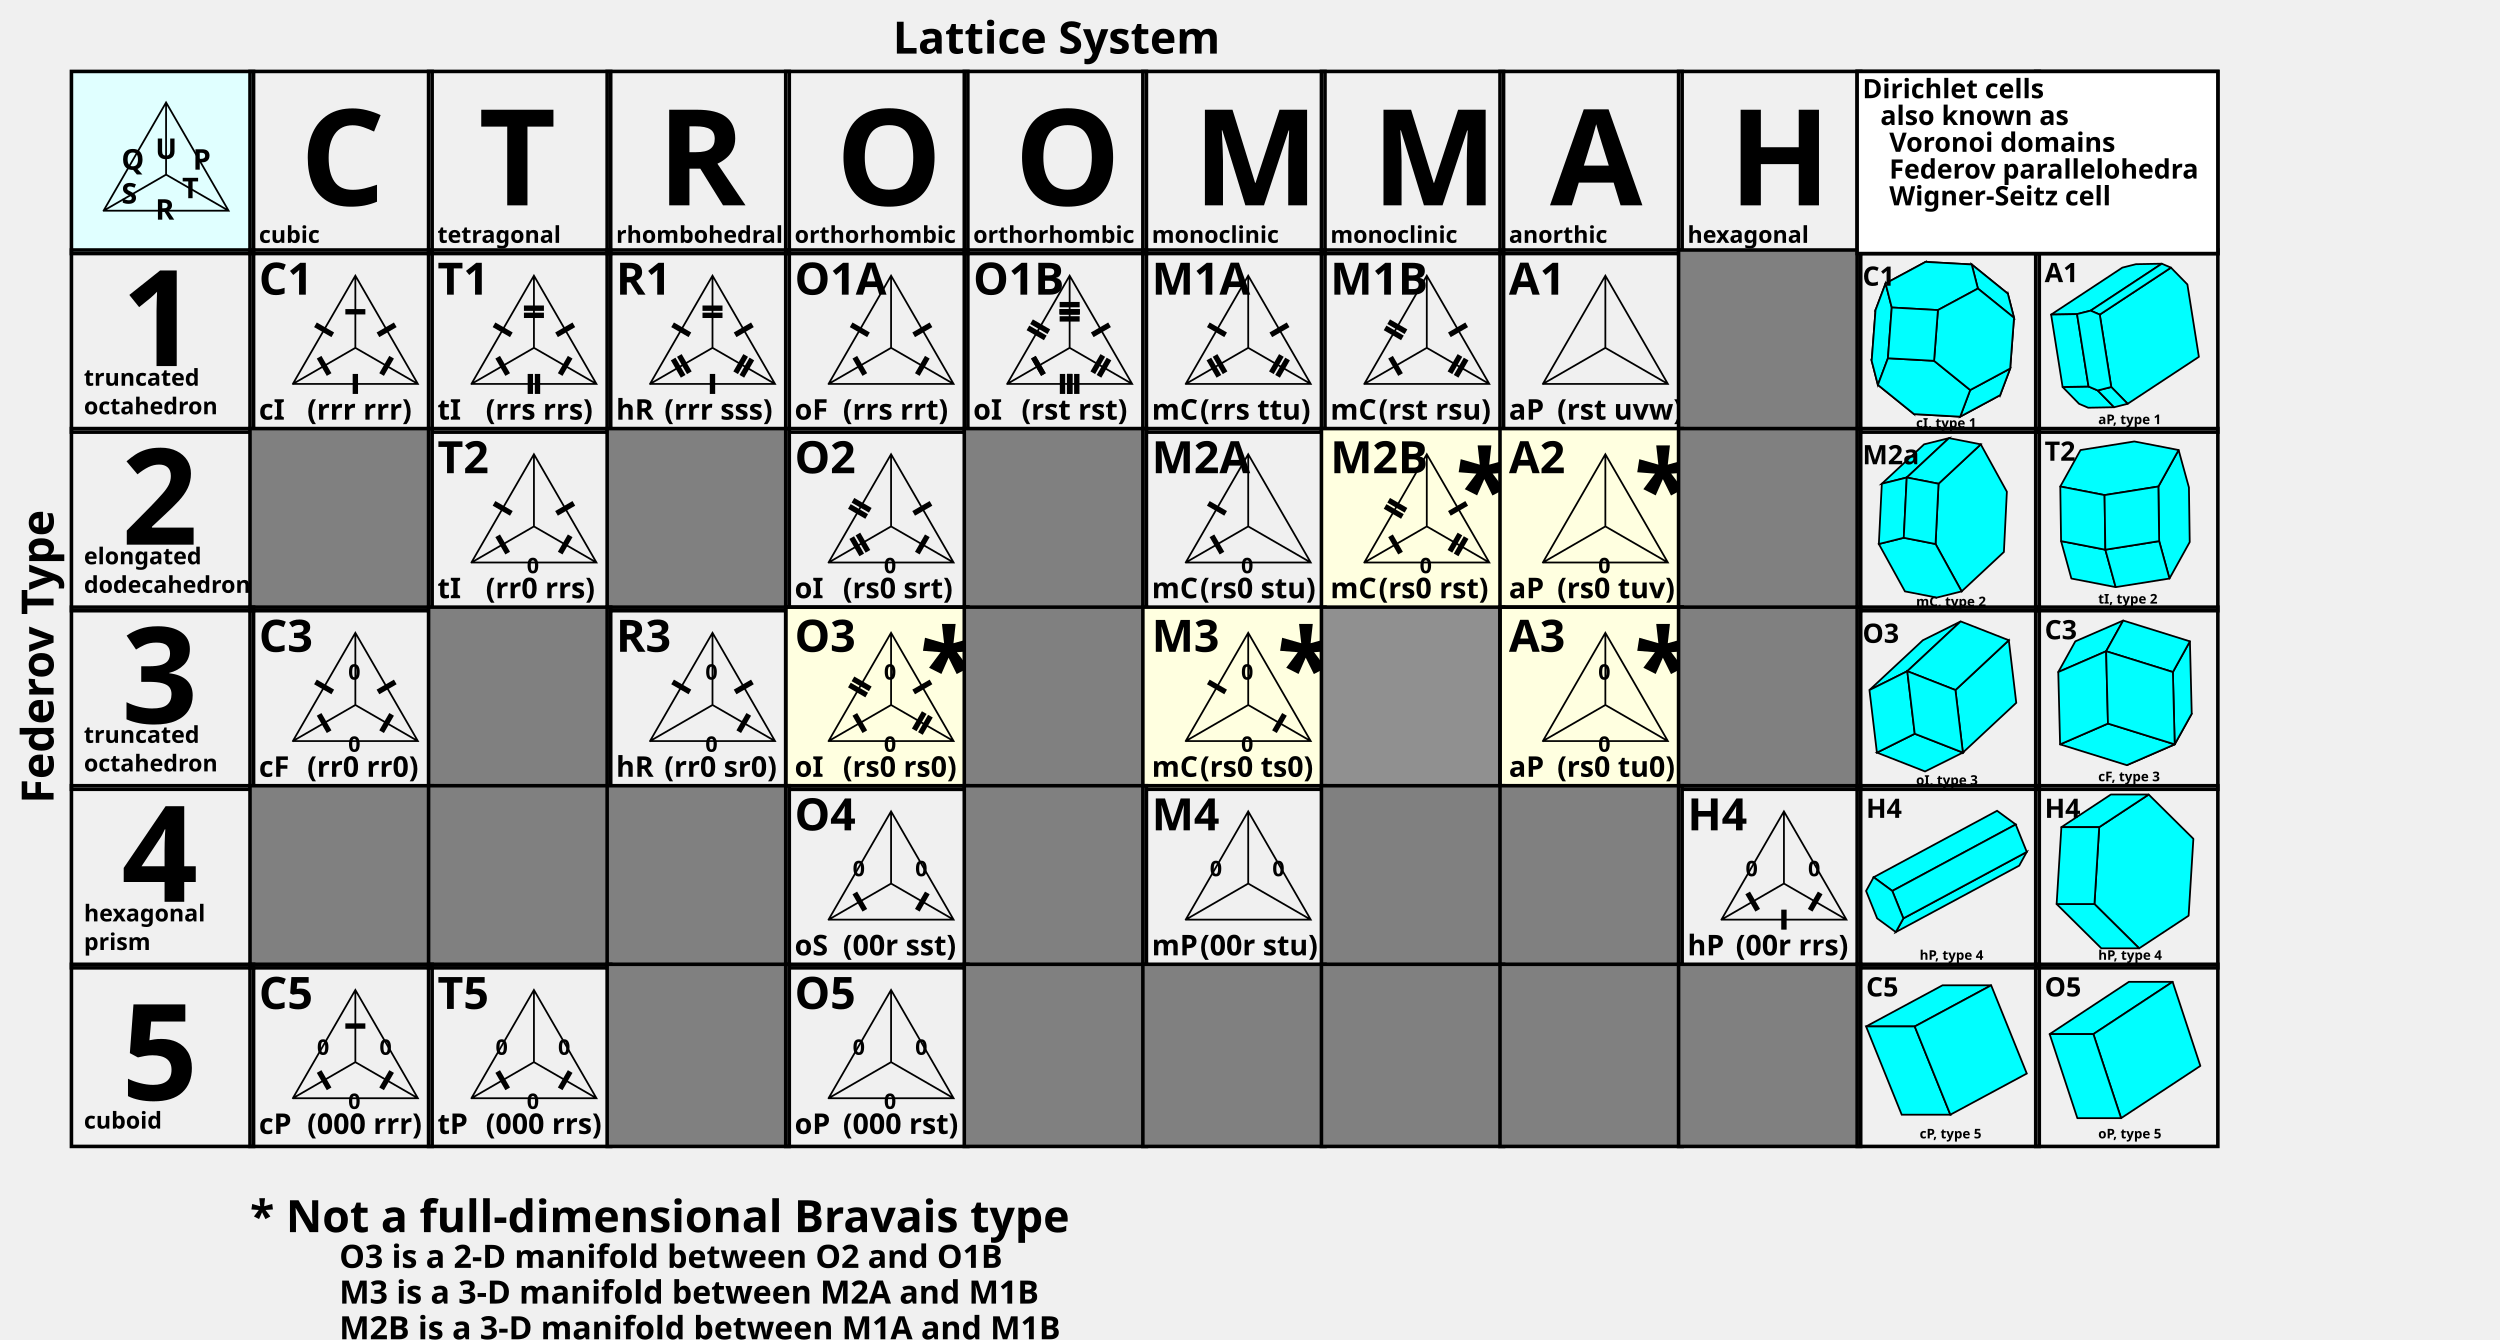
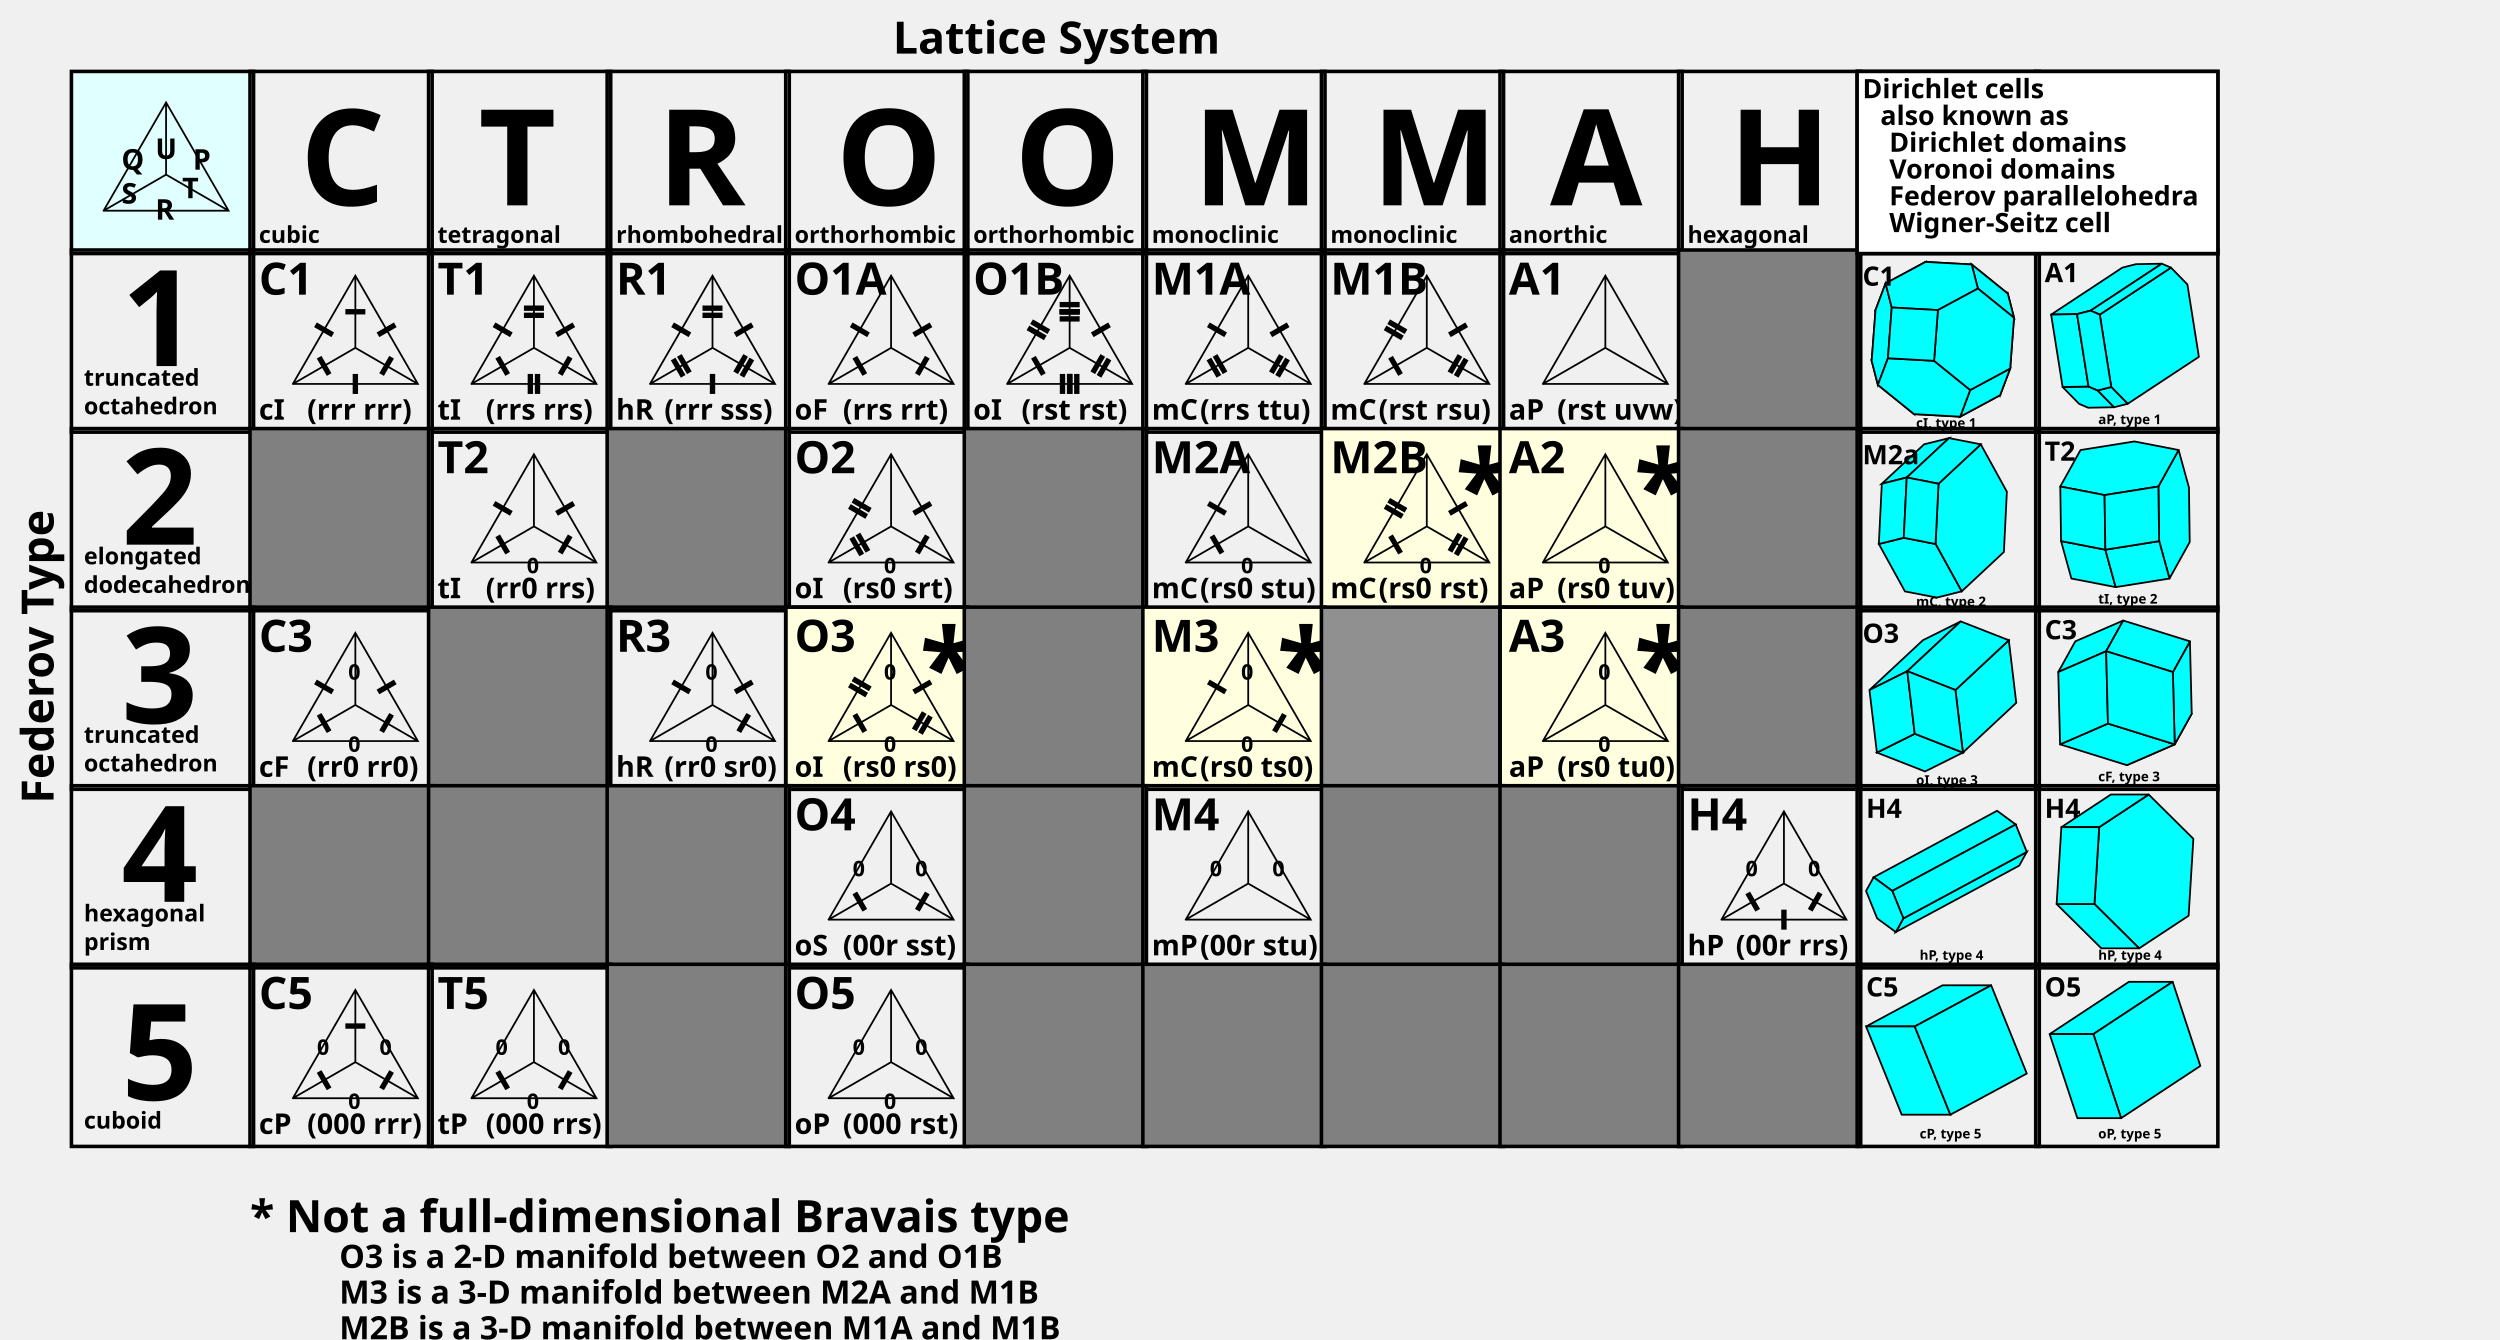
<svg xmlns="http://www.w3.org/2000/svg" width="1400" height="750" viewBox="0 0 1400 750" version="1.1">
  <defs>
    <rect id="unused" width="102" height="102" stroke-width="2" stroke="black" fill="gray" />
    <rect id="blank" x="0" y="0" width="102" height="102" stroke-width="2" stroke="black" fill="none" />
    <polyline id="cellborder" stroke="black" points="0,-0   70,-0   35,-60.622   -0.175,0.303   0.175,-0.101   35,-20.207   35,-60.622   35,-20.207   70,-0   " style="fill:none; stroke-width:3 stroke-linejoin:round; stroke-linecap:round" />
+     <text id="zeroP" x="48.5" y="-24.311" style="font-family:sans-serif; font-size=:26; font-weight:bold; ">0</text>
+     <text id="zeroQ" x="13.5" y="-24.311" style="font-family:sans-serif; font-size=:26; font-weight:bold; ">0</text>
+     <text id="zeroR" x="31" y="6" style="font-family:sans-serif; font-size=:26; font-weight:bold; ">0</text>
+     <text id="zeroU" x="31" y="-34.414" style="font-family:sans-serif; font-size=:26; font-weight:bold; ">0</text>
    <line id="oneSlashP" x1="57.35" y1="-33.111" x2="47.65" y2="-27.511" style="stroke:rgb(0,0,0);stroke-width:3" />
    <line id="oneSlashQ" x1="12.65" y1="-33.111" x2="22.35" y2="-27.511" style="stroke:rgb(0,0,0);stroke-width:3" />
    <line id="oneSlashR" x1="35" y1="-5.6" x2="35" y2="5.6" style="stroke:rgb(0,0,0);stroke-width:3" />
    <line id="oneSlashS" x1="14.7" y1="-14.953" x2="20.3" y2="-5.254" style="stroke:rgb(0,0,0);stroke-width:3" />
    <line id="oneSlashT" x1="55.3" y1="-14.953" x2="49.7" y2="-5.254" style="stroke:rgb(0,0,0);stroke-width:3" />
    <line id="oneSlashU" x1="40.6" y1="-40.414" x2="29.4" y2="-40.414" style="stroke:rgb(0,0,0);stroke-width:3" />
    <g id="2SlashP">
</g>
    <g id="2SlashQ">
      <line name="2SlashQa" x1="11.65" y1="-31.379" x2="21.35" y2="-25.779" style="stroke:rgb(0,0,0);stroke-width:3" />
      <line name="2SlashQb" x1="13.65" y1="-34.843" x2="23.35" y2="-29.243" style="stroke:rgb(0,0,0);stroke-width:3" />
    </g>
    <g id="2SlashR">
      <line id="mult2SlashRa" x1="33" y1="-5.6" x2="33" y2="5.6" style="stroke:rgb(0,0,0);stroke-width:3" />
      <line id="mult2SlashRb" x1="37" y1="-5.6" x2="37" y2="5.6" style="stroke:rgb(0,0,0);stroke-width:3" />
    </g>
    <g id="2SlashS">
      <line name="2SlashSa" x1="12.968" y1="-13.953" x2="18.568" y2="-4.254" style="stroke:rgb(0,0,0);stroke-width:3" />
      <line name="2SlashSb" x1="16.432" y1="-15.953" x2="22.032" y2="-6.254" style="stroke:rgb(0,0,0);stroke-width:3" />
    </g>
    <g id="2SlashT">
      <line name="2SlashTa" x1="53.568" y1="-15.953" x2="47.968" y2="-6.254" style="stroke:rgb(0,0,0);stroke-width:3" />
      <line name="2SlashTb" x1="57.032" y1="-13.953" x2="51.432" y2="-4.254" style="stroke:rgb(0,0,0);stroke-width:3" />
    </g>
    <g id="2SlashU">
      <line id="mult2SlashUa" x1="40.6" y1="-42.414" x2="29.4" y2="-42.414" style="stroke:rgb(0,0,0);stroke-width:3" />
      <line id="mult2SlashUb" x1="40.6" y1="-38.414" x2="29.4" y2="-38.414" style="stroke:rgb(0,0,0);stroke-width:3" />
    </g>
    <g id="3SlashR">
      <line name="mult3Slash" x1="31" y1="5.6" x2="31" y2="-5.6" style="stroke:rgb(0,0,0);stroke-width:3" />
      <line name="mult3Slash" x1="35" y1="5.6" x2="35" y2="-5.6" style="stroke:rgb(0,0,0);stroke-width:3" />
      <line name="mult3Slash" x1="39" y1="5.6" x2="39" y2="-5.6" style="stroke:rgb(0,0,0);stroke-width:3" />
      <line name="mult3Slash" x1="35" y1="5.6" x2="35" y2="-5.6" style="stroke:rgb(0,0,0);stroke-width:3" />
      <line name="mult3Slash" x1="35" y1="5.6" x2="35" y2="-5.6" style="stroke:rgb(0,0,0);stroke-width:3" />
    </g>
    <g id="3SlashU">
      <line name="mult3Slash" x1="29.4" y1="-44.414" x2="40.6" y2="-44.414" style="stroke:rgb(0,0,0);stroke-width:3" />
      <line name="mult3Slash" x1="29.4" y1="-40.414" x2="40.6" y2="-40.414" style="stroke:rgb(0,0,0);stroke-width:3" />
      <line name="mult3Slash" x1="29.4" y1="-36.414" x2="40.6" y2="-36.414" style="stroke:rgb(0,0,0);stroke-width:3" />
      <line name="mult3Slash" x1="29.4" y1="-40.414" x2="40.6" y2="-40.414" style="stroke:rgb(0,0,0);stroke-width:3" />
      <line name="mult3Slash" x1="29.4" y1="-40.414" x2="40.6" y2="-40.414" style="stroke:rgb(0,0,0);stroke-width:3" />
    </g>
  </defs>
  <text x="500" y="30" style="font-family:sans-serif; font-weight:bold; font-size:25px">Lattice System</text>
  <g transform="translate(30, 450)">
    <text x="0" y="0" style="font-family:sans-serif; font-weight:bold; font-size:25px" transform="rotate(270 0 0)">Federov Type</text>
  </g>
  <g transform="translate(40, 40)">
    <g transform="translate(0, 0)">
      <rect name="Basic" x="0" y="0" width="102" height="102" stroke-width="2" stroke="black" fill="lightcyan" />
      <g transform=" translate(18, 78)  ">
        <use href="#cellborder" />
        <text style="font-family:sans-serif; font-weight:bold; font-size:16px" x="44" y="-7">T</text>
        <text style="font-family:sans-serif; font-weight:bold; font-size:16px" x="50" y="-23">P</text>
        <text style="font-family:sans-serif; font-weight:bold; font-size:16px" x="10" y="-23">Q</text>
        <text style="font-family:sans-serif; font-weight:bold; font-size:16px" x="29" y="-29">U</text>
        <text style="font-family:sans-serif; font-weight:bold; font-size:16px" x="29" y="5">R</text>
        <text style="font-family:sans-serif; font-weight:bold; font-size:16px" x="10" y="-4">S</text>
      </g>
    </g>
    <g transform="translate(100, 0)">
      <use href="#blank" />
      <text style="font-family:sans-serif; font-weight:bold; font-size:75px" x="28" y="75">C</text>
      <text style="font-family:sans-serif; font-weight:bold; font-size:13px" x="5" y="96">cubic</text>
    </g>
    <g transform="translate(200, 0)">
      <use href="#blank" />
      <text style="font-family:sans-serif; font-weight:bold; font-size:75px" x="28" y="75">T</text>
      <text style="font-family:sans-serif; font-weight:bold; font-size:13px" x="5" y="96">tetragonal</text>
    </g>
    <g transform="translate(300, 0)">
      <use href="#blank" />
      <text style="font-family:sans-serif; font-weight:bold; font-size:75px" x="28" y="75">R</text>
      <text style="font-family:sans-serif; font-weight:bold; font-size:13px" x="5" y="96">rhombohedral</text>
    </g>
    <g transform="translate(400, 0)">
      <use href="#blank" />
      <text style="font-family:sans-serif; font-weight:bold; font-size:75px" x="28" y="75">O</text>
      <text style="font-family:sans-serif; font-weight:bold; font-size:13px" x="5" y="96">orthorhombic</text>
    </g>
    <g transform="translate(500, 0)">
      <use href="#blank" />
      <text style="font-family:sans-serif; font-weight:bold; font-size:75px" x="28" y="75">O</text>
      <text style="font-family:sans-serif; font-weight:bold; font-size:13px" x="5" y="96">orthorhombic</text>
    </g>
    <g transform="translate(600, 0)">
      <use href="#blank" />
      <text style="font-family:sans-serif; font-weight:bold; font-size:75px" x="28" y="75">M</text>
      <text style="font-family:sans-serif; font-weight:bold; font-size:13px" x="5" y="96">monoclinic</text>
    </g>
    <g transform="translate(700, 0)">
      <use href="#blank" />
      <text style="font-family:sans-serif; font-weight:bold; font-size:75px" x="28" y="75">M</text>
      <text style="font-family:sans-serif; font-weight:bold; font-size:13px" x="5" y="96">monoclinic</text>
    </g>
    <g transform="translate(800, 0)">
      <use href="#blank" />
      <text style="font-family:sans-serif; font-weight:bold; font-size:75px" x="28" y="75">A</text>
      <text style="font-family:sans-serif; font-weight:bold; font-size:13px" x="5" y="96">anorthic</text>
    </g>
    <g transform="translate(900, 0)">
      <use href="#blank" />
      <text style="font-family:sans-serif; font-weight:bold; font-size:75px" x="28" y="75">H</text>
      <text style="font-family:sans-serif; font-weight:bold; font-size:13px" x="5" y="96">hexagonal</text>
    </g>
    <g transform="translate(1000, 0)">
      <use href="#blank" />
    </g>
    <g transform="translate(1100, 0)">
      <use href="#blank" />
    </g>
    <g transform="translate(0, 100)">
      <use href="#blank" />
      <text style="font-family:sans-serif; font-weight:bold; font-size:75px" x="28" y="65">1</text>
      <text style="font-family:sans-serif; font-weight:bold; font-size:13px" x="7" y="76">truncated</text>
      <text style="font-family:sans-serif; font-weight:bold; font-size:13px" x="7" y="92">octahedron</text>
    </g>
    <g transform="translate(100, 100)">
      <g transform=" translate(24, 75)  ">
        <use href="#cellborder" />
        <use href="#oneSlashP" />
        <use href="#oneSlashQ" />
        <use href="#oneSlashR" />
        <use href="#oneSlashS" />
        <use href="#oneSlashT" />
        <use href="#oneSlashU" />
      </g>
      <use href="#blank" />
      <text style="font-family:sans-serif; font-weight:bold; font-size:25px" x="5" y="25">C1</text>
      <text style="font-family:sans-serif; font-weight:bold; font-size:16px" x="5" y="95">cI</text>
      <text style="font-family:sans-serif; font-weight:bold; font-size:16px" x="32" y="95">(rrr rrr)</text>
    </g>
    <g transform="translate(200, 100)">
      <g transform=" translate(24, 75)  ">
        <use href="#cellborder" />
        <use href="#oneSlashP" />
        <use href="#oneSlashQ" />
        <use href="#2SlashR" />
        <use href="#oneSlashS" />
        <use href="#oneSlashT" />
        <use href="#2SlashU" />
      </g>
      <use href="#blank" />
      <text style="font-family:sans-serif; font-weight:bold; font-size:25px" x="5" y="25">T1</text>
      <text style="font-family:sans-serif; font-weight:bold; font-size:16px" x="5" y="95">tI</text>
      <text style="font-family:sans-serif; font-weight:bold; font-size:16px" x="32" y="95">(rrs rrs)</text>
    </g>
    <g transform="translate(300, 100)">
      <g transform=" translate(24, 75)  ">
        <use href="#cellborder" />
        <use href="#oneSlashP" />
        <use href="#oneSlashQ" />
        <use href="#oneSlashR" />
        <use href="#2SlashS" />
        <use href="#2SlashT" />
        <use href="#2SlashU" />
      </g>
      <use href="#blank" />
      <text style="font-family:sans-serif; font-weight:bold; font-size:25px" x="5" y="25">R1</text>
      <text style="font-family:sans-serif; font-weight:bold; font-size:16px" x="5" y="95">hR</text>
      <text style="font-family:sans-serif; font-weight:bold; font-size:16px" x="32" y="95">(rrr sss)</text>
    </g>
    <g transform="translate(400, 100)">
      <g transform=" translate(24, 75)  ">
        <use href="#cellborder" />
        <use href="#oneSlashP" />
        <use href="#oneSlashQ" />
-         <line name="oneSlash" x1="14.7" y1="-14.953" x2="20.3" y2="-5.254" style="stroke:rgb(0,0,0);stroke-width:3" />
-         <line name="oneSlash" x1="55.3" y1="-14.953" x2="49.7" y2="-5.254" style="stroke:rgb(0,0,0);stroke-width:3" />
+         <use href="#oneSlashS" />
+         <use href="#oneSlashT" />
      </g>
      <use href="#blank" />
      <text style="font-family:sans-serif; font-weight:bold; font-size:25px" x="5" y="25">O1A</text>
      <text style="font-family:sans-serif; font-weight:bold; font-size:16px" x="5" y="95">oF</text>
      <text style="font-family:sans-serif; font-weight:bold; font-size:16px" x="32" y="95">(rrs rrt)</text>
    </g>
    <g transform="translate(500, 100)">
      <g transform=" translate(24, 75)  ">
        <use href="#cellborder" />
        <use href="#oneSlashP" />
        <use href="#2SlashQ" />
        <use href="#3SlashR" />
        <use href="#oneSlashS" />
-         <line name="oneSlash" x1="14.7" y1="-14.953" x2="20.3" y2="-5.254" style="stroke:rgb(0,0,0);stroke-width:3" />
        <use href="#2SlashT" />
        <use href="#3SlashU" />
      </g>
      <use href="#blank" />
      <text style="font-family:sans-serif; font-weight:bold; font-size:25px" x="5" y="25">O1B</text>
      <text style="font-family:sans-serif; font-weight:bold; font-size:16px" x="5" y="95">oI</text>
      <text style="font-family:sans-serif; font-weight:bold; font-size:16px" x="32" y="95">(rst rst)</text>
    </g>
    <g transform="translate(600, 100)">
      <g transform=" translate(24, 75)  ">
        <use href="#cellborder" />
        <use href="#oneSlashP" />
        <use href="#oneSlashQ" />
        <use href="#2SlashS" />
        <use href="#2SlashT" />
      </g>
      <use href="#blank" />
      <text style="font-family:sans-serif; font-weight:bold; font-size:25px" x="5" y="25">M1A</text>
      <text style="font-family:sans-serif; font-weight:bold; font-size:16px" x="5" y="95">mC</text>
      <text style="font-family:sans-serif; font-weight:bold; font-size:16px" x="32" y="95">(rrs ttu)</text>
    </g>
    <g transform="translate(700, 100)">
      <g transform=" translate(24, 75)  ">
        <use href="#cellborder" />
        <use href="#oneSlashP" />
        <use href="#2SlashQ" />
        <use href="#oneSlashS" />
        <use href="#2SlashT" />
      </g>
      <use href="#blank" />
      <text style="font-family:sans-serif; font-weight:bold; font-size:25px" x="5" y="25">M1B</text>
      <text style="font-family:sans-serif; font-weight:bold; font-size:16px" x="5" y="95">mC</text>
      <text style="font-family:sans-serif; font-weight:bold; font-size:16px" x="32" y="95">(rst rsu)</text>
    </g>
    <g transform="translate(800, 100)">
      <g transform=" translate(24, 75)  ">
        <use href="#cellborder" />
      </g>
      <use href="#blank" />
      <text style="font-family:sans-serif; font-weight:bold; font-size:25px" x="5" y="25">A1</text>
      <text style="font-family:sans-serif; font-weight:bold; font-size:16px" x="5" y="95">aP</text>
      <text style="font-family:sans-serif; font-weight:bold; font-size:16px" x="32" y="95">(rst uvw)</text>
    </g>
    <use href="#unused" x="900" y="100" />
    <g transform="translate(1000, 100)">
      <use href="#blank" />
      <g transform="translate(33, 35) scale( .5, .5)">
        <polygon fill="CYAN " stroke="black" stroke-width="2" points="39.841, 5.892  91.542, 8.763  87.236, 65.589  35.535, 62.719  " />
        <polygon fill="CYAN " stroke="black" stroke-width="2" points="-45.399, -2.719  -0.626, -26.826  39.841, 5.892  35.535, 62.719  -9.237, 86.826  -49.704, 54.108  " />
        <polygon fill="CYAN " stroke="black" stroke-width="2" points="-0.626, -26.826  10.608, -56.675  62.309, -53.804  102.776, -21.086  91.542, 8.763  39.841, 5.892  " />
        <polygon fill="CYAN " stroke="black" stroke-width="2" points="-9.237, 86.826  35.535, 62.719  87.236, 65.589  94.165, 92.567  49.392, 116.675  -2.309, 113.804  " />
        <polygon fill="CYAN " stroke="black" stroke-width="2" points="-45.399, -2.719  -34.165, -32.567  10.608, -56.675  -0.626, -26.826  " />
        <polygon fill="CYAN " stroke="black" stroke-width="2" points="-49.704, 54.108  -9.237, 86.826  -2.309, 113.804  -42.776, 81.086  " />
        <polygon fill="CYAN " stroke="black" stroke-width="2" points="91.542, 8.763  102.776, -21.086  109.704, 5.892  105.399, 62.719  94.165, 92.567  87.236, 65.589  " />
        <polygon fill="CYAN " stroke="black" stroke-width="2" points="-45.399, -2.719  -49.704, 54.108  -42.776, 81.086  -31.542, 51.237  -27.236, -5.589  -34.165, -32.567  " />
        <polygon fill="CYAN " stroke="black" stroke-width="2" points="62.309, -53.804  69.237, -26.826  109.704, 5.892  102.776, -21.086  " />
        <polygon fill="CYAN " stroke="black" stroke-width="2" points="49.392, 116.675  94.165, 92.567  105.399, 62.719  60.626, 86.826  " />
        <polygon fill="CYAN " stroke="black" stroke-width="2" points="-34.165, -32.567  -27.236, -5.589  24.465, -2.719  69.237, -26.826  62.309, -53.804  10.608, -56.675  " />
        <polygon fill="CYAN " stroke="black" stroke-width="2" points="-42.776, 81.086  -2.309, 113.804  49.392, 116.675  60.626, 86.826  20.159, 54.108  -31.542, 51.237  " />
        <polygon fill="CYAN " stroke="black" stroke-width="2" points="24.465, -2.719  20.159, 54.108  60.626, 86.826  105.399, 62.719  109.704, 5.892  69.237, -26.826  " />
        <polygon fill="CYAN " stroke="black" stroke-width="2" points="-27.236, -5.589  -31.542, 51.237  20.159, 54.108  24.465, -2.719  " />
        <text style="font-family:sans-serif; font-weight:bold; font-size:15px" x="0" y="129">cI, type 1 </text>
        <text style="font-family:sans-serif; font-weight:bold; font-size:30px" x="-60" y="-30">C1</text>
      </g>
    </g>
    <g transform="translate(1100, 100)">
      <use href="#blank" />
      <g transform="translate(35, 33)  scale(.5,.5)">
        <polygon fill="CYAN " stroke="black" stroke-width="2" points="27.005, -46.251  -52.748, 6.343  -23.711, 5.785  -8.521, 1.935  71.232, -50.658  42.195, -50.1  " stroke-linejoin="round" />
        <polygon fill="CYAN " stroke="black" stroke-width="2" points="99.876, -27.442  81.47, -46.251  1.718, 6.343  14.589, 87.442  32.995, 106.251  112.748, 53.657  " stroke-linejoin="round" />
        <polygon fill="CYAN " stroke="black" stroke-width="2" points="-21.47, 106.251  -11.232, 110.658  17.805, 110.1  -0.601, 91.291  -10.839, 86.883  -39.876, 87.442  " stroke-linejoin="round" />
        <polygon fill="CYAN " stroke="black" stroke-width="2" points="71.232, -50.658  -8.521, 1.935  1.718, 6.343  81.47, -46.251  " stroke-linejoin="round" />
        <polygon fill="CYAN " stroke="black" stroke-width="2" points="-52.748, 6.343  -39.876, 87.442  -10.839, 86.883  -23.711, 5.785  " stroke-linejoin="round" />
        <polygon fill="CYAN " stroke="black" stroke-width="2" points="17.805, 110.1  32.995, 106.251  14.589, 87.442  -0.601, 91.291  " stroke-linejoin="round" />
        <polygon fill="CYAN " stroke="black" stroke-width="2" points="-23.711, 5.785  -10.839, 86.883  -0.601, 91.291  14.589, 87.442  1.718, 6.343  -8.521, 1.935  " stroke-linejoin="round" />
        <text style="font-family:sans-serif; font-weight:bold; font-size:15px" x="0" y="129">aP, type 1 </text>
"<text style="font-family:sans-serif; font-weight:bold; font-size:30px" x="-60" y="-30">A1</text>
"</g>
    </g>
    <g transform="translate(0, 200)">
      <use href="#blank" />
      <text style="font-family:sans-serif; font-weight:bold; font-size:75px" x="28" y="65">2</text>
      <text style="font-family:sans-serif; font-weight:bold; font-size:13px" x="7" y="76">elongated</text>
      <text style="font-family:sans-serif; font-weight:bold; font-size:13px" x="7" y="92">dodecahedron</text>
    </g>
    <use href="#unused" x="100" y="200" />
    <g transform="translate(200, 200)">
      <g transform=" translate(24, 75)  ">
        <use href="#cellborder" />
        <use href="#oneSlashP" />
        <use href="#oneSlashQ" />
-         <text name="cP" x="31" y="6" style="font-family:sans-serif; font-size=:26; font-weight:bold; ">0</text>
-         <line name="oneSlash" x1="14.7" y1="-14.953" x2="20.3" y2="-5.254" style="stroke:rgb(0,0,0);stroke-width:3" />
-         <line name="oneSlash" x1="55.3" y1="-14.953" x2="49.7" y2="-5.254" style="stroke:rgb(0,0,0);stroke-width:3" />
+         <use href="#zeroR" />
+         <use href="#oneSlashS" />
+         <use href="#oneSlashT" />
      </g>
      <use href="#blank" />
      <text style="font-family:sans-serif; font-weight:bold; font-size:25px" x="5" y="25">T2</text>
      <text style="font-family:sans-serif; font-weight:bold; font-size:16px" x="5" y="95">tI</text>
      <text style="font-family:sans-serif; font-weight:bold; font-size:16px" x="32" y="95">(rr0 rrs)</text>
    </g>
    <use href="#unused" x="300" y="200" />
    <g transform="translate(400, 200)">
      <g transform=" translate(24, 75)  ">
        <use href="#cellborder" />
        <use href="#oneSlashP" />
-         <text name="cP" x="31" y="6" style="font-family:sans-serif; font-size=:26; font-weight:bold; ">0</text>
+         <use href="#zeroR" />
        <use href="#2SlashS" />
        <use href="#2SlashQ" />
        <use href="#oneSlashT" />
      </g>
      <use href="#blank" />
      <text style="font-family:sans-serif; font-weight:bold; font-size:25px" x="5" y="25">O2</text>
      <text style="font-family:sans-serif; font-weight:bold; font-size:16px" x="5" y="95">oI</text>
      <text style="font-family:sans-serif; font-weight:bold; font-size:16px" x="32" y="95">(rs0 srt)</text>
    </g>
    <use href="#unused" x="500" y="200" />
    <g transform="translate(600, 200)">
      <g transform=" translate(24, 75)  ">
        <use href="#cellborder" />
        <use href="#oneSlashQ" />
-         <text name="cP" x="31" y="6" style="font-family:sans-serif; font-size=:26; font-weight:bold; ">0</text>
-         <line name="oneSlash" x1="14.7" y1="-14.953" x2="20.3" y2="-5.254" style="stroke:rgb(0,0,0);stroke-width:3" />
+         <use href="#zeroR" />
+         <use href="#oneSlashS" />
      </g>
      <use href="#blank" />
      <text style="font-family:sans-serif; font-weight:bold; font-size:25px" x="5" y="25">M2A</text>
      <text style="font-family:sans-serif; font-weight:bold; font-size:16px" x="5" y="95">mC</text>
      <text style="font-family:sans-serif; font-weight:bold; font-size:16px" x="32" y="95">(rs0 stu)</text>
    </g>
    <g transform="translate(700, 200)">
      <rect name="Basic" x="0" y="0" width="102" height="102" stroke-width="2" stroke="black" fill="lightyellow" />
      <g transform=" translate(24, 75)  ">
        <use href="#cellborder" />
        <use href="#oneSlashP" />
        <use href="#2SlashT" />
        <use href="#2SlashQ" />
-         <text name="cP" x="31" y="6" style="font-family:sans-serif; font-size=:26; font-weight:bold; ">0</text>
+         <use href="#zeroR" />
        <use href="#oneSlashS" />
      </g>
      <text style="font-family:sans-serif; font-weight:bold; font-size:60px" x="75" y="55">*</text>
      <text style="font-family:sans-serif; font-weight:bold; font-size:25px" x="5" y="25">M2B</text>
      <text style="font-family:sans-serif; font-weight:bold; font-size:16px" x="5" y="95">mC</text>
      <text style="font-family:sans-serif; font-weight:bold; font-size:16px" x="32" y="95">(rs0 rst)</text>
    </g>
    <g transform="translate(800, 200)">
      <rect name="Basic" x="0" y="0" width="102" height="102" stroke-width="2" stroke="black" fill="lightyellow" />
      <g transform=" translate(24, 75)  ">
        <use href="#cellborder" />
-         <text name="cP" x="31" y="6" style="font-family:sans-serif; font-size=:26; font-weight:bold; ">0</text>
+         <use href="#zeroR" />
      </g>
      <text style="font-family:sans-serif; font-weight:bold; font-size:60px" x="75" y="55">*</text>
      <text style="font-family:sans-serif; font-weight:bold; font-size:25px" x="5" y="25">A2</text>
      <text style="font-family:sans-serif; font-weight:bold; font-size:16px" x="5" y="95">aP</text>
      <text style="font-family:sans-serif; font-weight:bold; font-size:16px" x="32" y="95">(rs0 tuv)</text>
    </g>
    <use href="#unused" x="900" y="200" />
    <g transform="translate(1000, 200)">
      <use href="#blank" />
      <g transform="translate(33, 35) scale( .5, .5)">
        <polygon fill="CYAN" stroke="black" stroke-width="2" points="-38.361, -8.213  -10.447, -15.175  36.879, -59.312  8.965, -52.35 " />
        <polygon fill="CYAN" stroke="black" stroke-width="2" points="25.138, -8.213  21.801, 59.278  51.035, 112.35  98.362, 68.213  101.698, 0.722  72.464, -52.35 " />
        <polygon fill="CYAN" stroke="black" stroke-width="2" points="-10.447, -15.175  25.138, -8.213  72.464, -52.35  36.879, -59.312 " />
        <polygon fill="CYAN" stroke="black" stroke-width="2" points="-41.698, 59.278  -12.464, 112.35  23.121, 119.312  51.035, 112.35  21.801, 59.278  -13.784, 52.316 " />
        <polygon fill="CYAN" stroke="black" stroke-width="2" points="-38.361, -8.213  -41.698, 59.278  -13.784, 52.316  -10.447, -15.175 " />
        <polygon fill="CYAN" stroke="black" stroke-width="2" points="-10.447, -15.175  -13.784, 52.316  21.801, 59.278  25.138, -8.213 " />
        <text style="font-family:sans-serif; font-weight:bold; font-size:15px" x="0" y="129">mC, type 2 </text>
        <text style="font-family:sans-serif; font-weight:bold; font-size:30px" x="-60" y="-30">M2a</text>
      </g>
    </g>
    <g transform="translate(1100, 200)">
      <use href="#blank" />
      <g transform="translate(35, 33)  scale(.5,.5)">
        <polygon fill="CYAN " stroke="black" stroke-width="2" points="67.369, -1.109  68.254, 60.04  79.809, 101.964  102.485, 61.109  101.6, -0.04  90.045, -41.964  " stroke-linejoin="round" />
        <polygon fill="CYAN " stroke="black" stroke-width="2" points="-42.485, -1.109  7.107, 8.503  67.369, -1.109  90.045, -41.964  40.453, -51.577  -19.809, -41.964  " stroke-linejoin="round" />
        <polygon fill="CYAN " stroke="black" stroke-width="2" points="-41.6, 60.04  -30.045, 101.964  19.547, 111.577  7.991, 69.653  " stroke-linejoin="round" />
        <polygon fill="CYAN " stroke="black" stroke-width="2" points="7.991, 69.653  19.547, 111.577  79.809, 101.964  68.254, 60.04  " stroke-linejoin="round" />
        <polygon fill="CYAN " stroke="black" stroke-width="2" points="-42.485, -1.109  -41.6, 60.04  7.991, 69.653  7.107, 8.503  " stroke-linejoin="round" />
        <polygon fill="CYAN " stroke="black" stroke-width="2" points="7.991, 69.653  68.254, 60.04  67.369, -1.109  7.107, 8.503  " stroke-linejoin="round" />
        <text style="font-family:sans-serif; font-weight:bold; font-size:15px" x="0" y="130">tI, type 2 </text>
"<text style="font-family:sans-serif; font-weight:bold; font-size:30px" x="-60" y="-30">T2</text>
"</g>
    </g>
    <g transform="translate(0, 300)">
      <use href="#blank" />
      <text style="font-family:sans-serif; font-weight:bold; font-size:75px" x="28" y="65">3</text>
      <text style="font-family:sans-serif; font-weight:bold; font-size:13px" x="7" y="76">truncated</text>
      <text style="font-family:sans-serif; font-weight:bold; font-size:13px" x="7" y="92">octahedron</text>
    </g>
    <g transform="translate(100, 300)">
      <g transform=" translate(24, 75)  ">
        <use href="#cellborder" />
        <use href="#oneSlashP" />
        <use href="#oneSlashQ" />
-         <text name="cP" x="31" y="6" style="font-family:sans-serif; font-size=:26; font-weight:bold; ">0</text>
-         <line name="oneSlash" x1="14.7" y1="-14.953" x2="20.3" y2="-5.254" style="stroke:rgb(0,0,0);stroke-width:3" />
-         <line name="oneSlash" x1="55.3" y1="-14.953" x2="49.7" y2="-5.254" style="stroke:rgb(0,0,0);stroke-width:3" />
-         <text name="cP" x="31" y="-34.414" style="font-family:sans-serif; font-size=:26; font-weight:bold; ">0</text>
+         <use href="#zeroR" />
+         <use href="#oneSlashS" />
+         <use href="#oneSlashT" />
+         <use href="#zeroU" />
      </g>
      <use href="#blank" />
      <text style="font-family:sans-serif; font-weight:bold; font-size:25px" x="5" y="25">C3</text>
      <text style="font-family:sans-serif; font-weight:bold; font-size:16px" x="5" y="95">cF</text>
      <text style="font-family:sans-serif; font-weight:bold; font-size:16px" x="32" y="95">(rr0 rr0)</text>
    </g>
    <use href="#unused" x="200" y="300" />
    <g transform="translate(300, 300)">
      <g transform=" translate(24, 75)  ">
        <use href="#cellborder" />
        <use href="#oneSlashP" />
        <use href="#oneSlashQ" />
-         <text name="cP" x="31" y="6" style="font-family:sans-serif; font-size=:26; font-weight:bold; ">0</text>
-         <line name="oneSlash" x1="55.3" y1="-14.953" x2="49.7" y2="-5.254" style="stroke:rgb(0,0,0);stroke-width:3" />
-         <text name="cP" x="31" y="-34.414" style="font-family:sans-serif; font-size=:26; font-weight:bold; ">0</text>
+         <use href="#zeroR" />
+         <use href="#oneSlashT" />
+         <use href="#zeroU" />
      </g>
      <use href="#blank" />
      <text style="font-family:sans-serif; font-weight:bold; font-size:25px" x="5" y="25">R3</text>
      <text style="font-family:sans-serif; font-weight:bold; font-size:16px" x="5" y="95">hR</text>
      <text style="font-family:sans-serif; font-weight:bold; font-size:16px" x="32" y="95">(rr0 sr0) </text>
    </g>
    <g transform="translate(400, 300)">
      <rect name="Basic" x="0" y="0" width="102" height="102" stroke-width="2" stroke="black" fill="lightyellow" />
      <g transform=" translate(24, 75)  ">
        <use href="#cellborder" />
        <use href="#oneSlashP" />
        <use href="#2SlashQ" />
-         <text name="cP" x="31" y="6" style="font-family:sans-serif; font-size=:26; font-weight:bold; ">0</text>
+         <use href="#zeroR" />
        <use href="#oneSlashS" />
        <use href="#2SlashT" />
-         <text name="cP" x="31" y="-34.414" style="font-family:sans-serif; font-size=:26; font-weight:bold; ">0</text>
+         <use href="#zeroU" />
      </g>
      <text style="font-family:sans-serif; font-weight:bold; font-size:60px" x="75" y="55">*</text>
      <use href="#blank" />
      <text style="font-family:sans-serif; font-weight:bold; font-size:25px" x="5" y="25">O3</text>
      <text style="font-family:sans-serif; font-weight:bold; font-size:16px" x="5" y="95">oI</text>
      <text style="font-family:sans-serif; font-weight:bold; font-size:16px" x="32" y="95">(rs0 rs0)</text>
    </g>
    <use href="#unused" x="500" y="300" />
    <g transform="translate(600, 300)">
      <rect name="Basic" x="0" y="0" width="102" height="102" stroke-width="2" stroke="black" fill="lightyellow" />
      <g transform=" translate(24, 75)  ">
        <use href="#cellborder" />
        <use href="#oneSlashQ" />
-         <text name="cP" x="31" y="6" style="font-family:sans-serif; font-size=:26; font-weight:bold; ">0</text>
-         <line name="oneSlash" x1="55.3" y1="-14.953" x2="49.7" y2="-5.254" style="stroke:rgb(0,0,0);stroke-width:3" />
-         <text name="cP" x="31" y="-34.414" style="font-family:sans-serif; font-size=:26; font-weight:bold; ">0</text>
+         <use href="#zeroR" />
+         <use href="#oneSlashT" />
+         <use href="#zeroU" />
      </g>
      <text style="font-family:sans-serif; font-weight:bold; font-size:60px" x="75" y="55">*</text>
      <text style="font-family:sans-serif; font-weight:bold; font-size:25px" x="5" y="25">M3</text>
      <text style="font-family:sans-serif; font-weight:bold; font-size:16px" x="5" y="95">mC</text>
      <text style="font-family:sans-serif; font-weight:bold; font-size:16px" x="32" y="95">(rs0 ts0)</text>
    </g>
    <g transform="translate(700, 300)">
      <rect name="Basic" x="0" y="0" width="102" height="102" stroke-width="2" stroke="black" fill="#909090" />
    </g>
    <g transform="translate(800, 300)">
      <rect name="Basic" x="0" y="0" width="102" height="102" stroke-width="2" stroke="black" fill="lightyellow" />
      <g transform=" translate(24, 75)  ">
        <use href="#cellborder" />
-         <text name="cP" x="31" y="6" style="font-family:sans-serif; font-size=:26; font-weight:bold; ">0</text>
-         <text name="cP" x="31" y="-34.414" style="font-family:sans-serif; font-size=:26; font-weight:bold; ">0</text>
+         <use href="#zeroR" />
+         <use href="#zeroU" />
      </g>
      <text style="font-family:sans-serif; font-weight:bold; font-size:60px" x="75" y="55">*</text>
      <use href="#blank" />
      <text style="font-family:sans-serif; font-weight:bold; font-size:25px" x="5" y="25">A3</text>
      <text style="font-family:sans-serif; font-weight:bold; font-size:16px" x="5" y="95">aP</text>
      <text style="font-family:sans-serif; font-weight:bold; font-size:16px" x="32" y="95">(rs0 tu0)</text>
    </g>
    <use href="#unused" x="900" y="300" />
    <g transform="translate(1000, 300)">
      <use href="#blank" />
      <g transform="translate(33, 35) scale( .5, .5)">
        <polygon fill="cyan" stroke="black" stroke-width="2" points="7.576, -32.91  -52.212, 22.849  -9.837, 1.738  49.951, -54.022 " />
        <polygon fill="cyan" stroke="black" stroke-width="2" points="103.864, -32.91  44.076, 22.849  52.424, 92.91  112.212, 37.151    " />
        <polygon fill="cyan" stroke="black" stroke-width="2" points="49.951, -54.022  -9.837, 1.738  44.076, 22.849  103.864, -32.91  " />
        <polygon fill="cyan" stroke="black" stroke-width="2" points="-43.864, 92.91  10.049, 114.022  52.424, 92.91  -1.49, 71.799    " />
        <polygon fill="cyan" stroke="black" stroke-width="2" points="-43.864, 92.91  -1.49, 71.799  -9.837, 1.738  -52.212, 22.849  " />
        <polygon fill="cyan" stroke="black" stroke-width="2" points="-9.837, 1.738  -1.49, 71.799  52.424, 92.91  44.076, 22.849    " />
        <text style="font-family:sans-serif; font-weight:bold; font-size:15px" x="0" y="129">oI, type 3 </text>
        <text style="font-family:sans-serif; font-weight:bold; font-size:30px" x="-60" y="-30">O3</text>
      </g>
    </g>
    <g transform="translate(1100, 300)">
      <use href="#blank" />
      <g transform="translate(35, 33)  scale(.5,.5)">
        <polygon fill="CYAN " stroke="black" stroke-width="2" points="51.118, 76.607  104.739, 53.303  85.65, 87.695  32.029, 110.998  " stroke-linejoin="round" />
        <polygon fill="CYAN " stroke="black" stroke-width="2" points="-25.65, -27.695  -44.739, 6.697  8.882, -16.607  27.971, -50.998  " stroke-linejoin="round" />
        <polygon fill="CYAN " stroke="black" stroke-width="2" points="102.709, -27.695  83.621, 6.697  85.65, 87.695  104.739, 53.303  " stroke-linejoin="round" />
        <polygon fill="CYAN " stroke="black" stroke-width="2" points="-42.709, 87.695  32.029, 110.998  85.65, 87.695  10.912, 64.391  " stroke-linejoin="round" />
        <polygon fill="CYAN " stroke="black" stroke-width="2" points="27.971, -50.998  8.882, -16.607  83.621, 6.697  102.709, -27.695  " stroke-linejoin="round" />
        <polygon fill="CYAN " stroke="black" stroke-width="2" points="-42.709, 87.695  10.912, 64.391  8.882, -16.607  -44.739, 6.697  " stroke-linejoin="round" />
        <polygon fill="CYAN " stroke="black" stroke-width="2" points="8.882, -16.607  10.912, 64.391  85.65, 87.695  83.621, 6.697  " stroke-linejoin="round" />
        <text style="font-family:sans-serif; font-weight:bold; font-size:15px" x="0" y="129">cF, type 3 </text>
"<text style="font-family:sans-serif; font-weight:bold; font-size:30px" x="-60" y="-30">C3</text>
"</g>
    </g>
    <g transform="translate(0, 400)">
      <use href="#blank" />
      <text style="font-family:sans-serif; font-weight:bold; font-size:75px" x="28" y="65">4</text>
      <text style="font-family:sans-serif; font-weight:bold; font-size:13px" x="7" y="76">hexagonal</text>
      <text style="font-family:sans-serif; font-weight:bold; font-size:13px" x="7" y="92">prism</text>
    </g>
    <use href="#unused" x="100" y="400" />
    <use href="#unused" x="200" y="400" />
    <use href="#unused" x="300" y="400" />
    <g transform="translate(400, 400)">
      <g transform=" translate(24, 75)  ">
        <use href="#cellborder" />
-         <text name="cP" x="48.5" y="-24.311" style="font-family:sans-serif; font-size=:26; font-weight:bold; ">0</text>
-         <text name="cP" x="13.5" y="-24.311" style="font-family:sans-serif; font-size=:26; font-weight:bold; ">0</text>
+         <use href="#zeroP" />
+         <use href="#zeroQ" />
        <use href="#oneSlashS" />
        <use href="#oneSlashT" />
      </g>
      <use href="#blank" />
      <text style="font-family:sans-serif; font-weight:bold; font-size:25px" x="5" y="25">O4</text>
      <text style="font-family:sans-serif; font-weight:bold; font-size:16px" x="5" y="95">oS</text>
      <text style="font-family:sans-serif; font-weight:bold; font-size:16px" x="32" y="95">(00r sst)</text>
    </g>
    <use href="#unused" x="500" y="400" />
    <g transform="translate(600, 400)">
      <g transform=" translate(24, 75)  ">
        <use href="#cellborder" />
-         <text name="cP" x="48.5" y="-24.311" style="font-family:sans-serif; font-size=:26; font-weight:bold; ">0</text>
-         <text name="cP" x="13.5" y="-24.311" style="font-family:sans-serif; font-size=:26; font-weight:bold; ">0</text>
+         <use href="#zeroP" />
+         <use href="#zeroQ" />
      </g>
      <use href="#blank" />
      <text style="font-family:sans-serif; font-weight:bold; font-size:25px" x="5" y="25">M4</text>
      <text style="font-family:sans-serif; font-weight:bold; font-size:16px" x="5" y="95">mP</text>
      <text style="font-family:sans-serif; font-weight:bold; font-size:16px" x="32" y="95">(00r stu)</text>
    </g>
    <use href="#unused" x="700" y="400" />
    <use href="#unused" x="800" y="400" />
    <g transform="translate(900, 400)">
      <g transform=" translate(24, 75)  ">
        <use href="#cellborder" />
-         <text name="cP" x="48.5" y="-24.311" style="font-family:sans-serif; font-size=:26; font-weight:bold; ">0</text>
-         <text name="cP" x="13.5" y="-24.311" style="font-family:sans-serif; font-size=:26; font-weight:bold; ">0</text>
+         <use href="#zeroP" />
+         <use href="#zeroQ" />
        <use href="#oneSlashR" />
        <use href="#oneSlashS" />
        <use href="#oneSlashT" />
      </g>
      <use href="#blank" />
      <text style="font-family:sans-serif; font-weight:bold; font-size:25px" x="5" y="25">H4</text>
      <text style="font-family:sans-serif; font-weight:bold; font-size:16px" x="5" y="95">hP</text>
      <text style="font-family:sans-serif; font-weight:bold; font-size:16px" x="32" y="95">(00r rrs)</text>
    </g>
    <g transform="translate(1000, 400)">
      <use href="#blank" />
      <g transform="translate(35, 33) scale(.5 .5)">
        <polygon fill="cyan" stroke="black" stroke-width="2" points="-26.714, 97.937  111.526, 23.503  120, 8.143  -18.24, 82.577  " />
        <polygon fill="cyan" stroke="black" stroke-width="2" points="-51.526, 36.497  -30.645, 51.857  107.594, -22.577  86.714, -37.937  " />
        <polygon fill="cyan" stroke="black" stroke-width="2" points="-30.645, 51.857  -18.24, 82.577  120, 8.143  107.594, -22.577  " />
        <polygon fill="cyan" stroke="black" stroke-width="2" points="-60, 51.857  -47.594, 82.577  -26.714, 97.937  -18.24, 82.577  -30.645, 51.857  -51.526, 36.497  " />
        <text style="font-family:sans-serif; font-weight:bold; font-size:15px" x="0" y="129">hP, type 4 </text>
        <text style="font-family:sans-serif; font-weight:bold; font-size:30px" x="-60" y="-30">H4</text>
      </g>
    </g>
    <g transform="translate(1100, 400)">
      <use href="#blank" />
      <g transform="translate(35, 33)  scale(.5,.5)">
        <polygon fill="CYAN " stroke="black" stroke-width="2" points="1.099, -19.59  -4.229, 66.539  45.849, 116.129  101.256, 79.59  106.585, -6.539  56.506, -56.129  " stroke-linejoin="round" />
        <polygon fill="CYAN " stroke="black" stroke-width="2" points="-41.256, -19.59  1.099, -19.59  56.506, -56.129  14.15, -56.129  " stroke-linejoin="round" />
        <polygon fill="CYAN " stroke="black" stroke-width="2" points="-46.585, 66.539  3.494, 116.129  45.849, 116.129  -4.229, 66.539  " stroke-linejoin="round" />
        <polygon fill="CYAN " stroke="black" stroke-width="2" points="-41.256, -19.59  -46.585, 66.539  -4.229, 66.539  1.099, -19.59  " stroke-linejoin="round" />
        <text style="font-family:sans-serif; font-weight:bold; font-size:15px" x="0" y="129">hP, type 4 </text>
- "<text style="font-family:sans-serif; font-weight:bold; font-size:30px" x="-60" y="-30">H4</text>
- "</g>
+         <text style="font-family:sans-serif; font-weight:bold; font-size:30px" x="-60" y="-30">H4</text>
+       </g>
    </g>
    <g transform="translate(0, 500)">
      <use href="#blank" />
      <text style="font-family:sans-serif; font-weight:bold; font-size:75px" x="28" y="76">5</text>
      <text style="font-family:sans-serif; font-weight:bold; font-size:13px" x="7" y="76" />
      <text style="font-family:sans-serif; font-weight:bold; font-size:13px" x="7" y="92">cuboid</text>
    </g>
    <g transform="translate(100, 500)">
      <g transform=" translate(24, 75)  ">
        <use href="#cellborder" />
-         <text name="cP" x="48.5" y="-24.311" style="font-family:sans-serif; font-size=:26; font-weight:bold; ">0</text>
-         <text name="cP" x="13.5" y="-24.311" style="font-family:sans-serif; font-size=:26; font-weight:bold; ">0</text>
-         <text name="cP" x="31" y="6" style="font-family:sans-serif; font-size=:26; font-weight:bold; ">0</text>
+         <use href="#zeroP" />
+         <use href="#zeroQ" />
+         <use href="#zeroR" />
        <use href="#oneSlashS" />
        <use href="#oneSlashT" />
        <use href="#oneSlashU" />
      </g>
      <use href="#blank" />
      <text style="font-family:sans-serif; font-weight:bold; font-size:25px" x="5" y="25">C5</text>
      <text style="font-family:sans-serif; font-weight:bold; font-size:16px" x="5" y="95">cP</text>
      <text style="font-family:sans-serif; font-weight:bold; font-size:16px" x="32" y="95">(000 rrr)</text>
    </g>
    <g transform="translate(200, 500)">
      <g transform=" translate(24, 75)  ">
        <use href="#cellborder" />
-         <text name="cP" x="48.5" y="-24.311" style="font-family:sans-serif; font-size=:26; font-weight:bold; ">0</text>
-         <text name="cP" x="13.5" y="-24.311" style="font-family:sans-serif; font-size=:26; font-weight:bold; ">0</text>
-         <text name="cP" x="31" y="6" style="font-family:sans-serif; font-size=:26; font-weight:bold; ">0</text>
+         <use href="#zeroP" />
+         <use href="#zeroQ" />
+         <use href="#zeroR" />
        <use href="#oneSlashS" />
        <use href="#oneSlashT" />
      </g>
      <use href="#blank" />
      <text style="font-family:sans-serif; font-weight:bold; font-size:25px" x="5" y="25">T5</text>
      <text style="font-family:sans-serif; font-weight:bold; font-size:16px" x="5" y="95">tP</text>
      <text style="font-family:sans-serif; font-weight:bold; font-size:16px" x="32" y="95">(000 rrs)</text>
    </g>
    <use href="#unused" x="300" y="500" />
    <g transform="translate(400, 500)">
      <g transform=" translate(24, 75)  ">
        <use href="#cellborder" />
-         <text name="cP" x="48.5" y="-24.311" style="font-family:sans-serif; font-size=:26; font-weight:bold; ">0</text>
-         <text name="cP" x="13.5" y="-24.311" style="font-family:sans-serif; font-size=:26; font-weight:bold; ">0</text>
-         <text name="cP" x="31" y="6" style="font-family:sans-serif; font-size=:26; font-weight:bold; ">0</text>
+         <use href="#zeroP" />
+         <use href="#zeroQ" />
+         <use href="#zeroR" />
      </g>
      <use href="#blank" />
      <text style="font-family:sans-serif; font-weight:bold; font-size:25px" x="5" y="25">O5</text>
      <text style="font-family:sans-serif; font-weight:bold; font-size:16px" x="5" y="95">oP</text>
      <text style="font-family:sans-serif; font-weight:bold; font-size:16px" x="32" y="95">(000 rst)</text>
    </g>
    <use href="#unused" x="500" y="500" />
    <use href="#unused" x="600" y="500" />
    <use href="#unused" x="700" y="500" />
    <use href="#unused" x="800" y="500" />
    <use href="#unused" x="900" y="500" />
    <g transform="translate(1000, 500)">
      <use href="#blank" />
      <g transform="translate(35, 33) scale(.5 .5)">
        <polygon fill="cyan" stroke="black" stroke-width="2" points="-60, 3.631  -5.484, 3.631  80.094, -42.448  25.578, -42.448  " />
        <polygon fill="cyan" stroke="black" stroke-width="2" points="-60, 3.631  -20.094, 102.448  34.422, 102.448  -5.484, 3.631  " />
        <polygon fill="cyan" stroke="black" stroke-width="2" points="-5.484, 3.631  34.422, 102.448  120, 56.369  80.094, -42.448  " />
        <text style="font-family:sans-serif; font-weight:bold; font-size:15px" x="0" y="129">cP, type 5 </text>
        <text style="font-family:sans-serif; font-weight:bold; font-size:30px" x="-60" y="-30">C5</text>
      </g>
    </g>
    <g transform="translate(1100, 500)">
      <use href="#blank" />
      <g transform="translate(35, 33)  scale(.5,.5)">
        <polygon fill="CYAN " stroke="black" stroke-width="2" points="-54.404, 12.191  -5.425, 12.191  83.355, -46.356  34.376, -46.356  " stroke-linejoin="round" />
        <polygon fill="CYAN " stroke="black" stroke-width="2" points="-5.425, 12.191  25.624, 106.356  114.404, 47.809  83.355, -46.356  " stroke-linejoin="round" />
        <polygon fill="CYAN " stroke="black" stroke-width="2" points="-54.404, 12.191  -23.355, 106.356  25.624, 106.356  -5.425, 12.191  " stroke-linejoin="round" />
        <text style="font-family:sans-serif; font-weight:bold; font-size:15px" x="0" y="129">oP, type 5 </text>
        <text style="font-family:sans-serif; font-weight:bold; font-size:30px" x="-60" y="-30">O5</text>
      </g>
    </g>
    <g transform="translate(1000, 00)">
      <rect name="Basic" x="0" y="0" width="202" height="102" stroke-width="2" stroke="black" fill="white" />
      <text style="font-family:sans-serif; font-weight:bold; font-size:15px" x="3" y="15">Dirichlet cells</text>
      <text style="font-family:sans-serif; font-weight:bold; font-size:15px" x="13" y="30">also known as</text>
-       <text style="font-family:sans-serif; font-weight:bold; font-size:15px" x="18" y="45">Voronoi domains</text>
-       <text style="font-family:sans-serif; font-weight:bold; font-size:15px" x="18" y="60">Federov parallelohedra</text>
-       <text style="font-family:sans-serif; font-weight:bold; font-size:15px" x="18" y="75">Wigner-Seitz cell</text>
+       <text style="font-family:sans-serif; font-weight:bold; font-size:15px" x="18" y="45">Dirichlet domains</text>
+       <text style="font-family:sans-serif; font-weight:bold; font-size:15px" x="18" y="60">Voronoi domains</text>
+       <text style="font-family:sans-serif; font-weight:bold; font-size:15px" x="18" y="75">Federov parallelohedra</text>
+       <text style="font-family:sans-serif; font-weight:bold; font-size:15px" x="18" y="90">Wigner-Seitz cell</text>
    </g>
    <text style="font-family:sans-serif; font-weight:bold; font-size:25px" x="100" y="650">
* Not a full-dimensional Bravais type</text>
    <text style="font-family:sans-serif; font-weight:bold; font-size:18px" x="150" y="670">
O3 is a 2-D manifold between O2 and O1B</text>
    <text style="font-family:sans-serif; font-weight:bold; font-size:18px" x="150" y="690">
M3 is a 3-D manifold between M2A and M1B</text>
    <text style="font-family:sans-serif; font-weight:bold; font-size:18px" x="150" y="710">
M2B is a 3-D manifold between M1A and M1B</text>
    <text style="font-family:sans-serif; font-weight:bold; font-size:18px" x="100" y="740">
[modified after Delone, Galiulin, and Shtogrin, 1975]</text>
  </g>
</svg>
